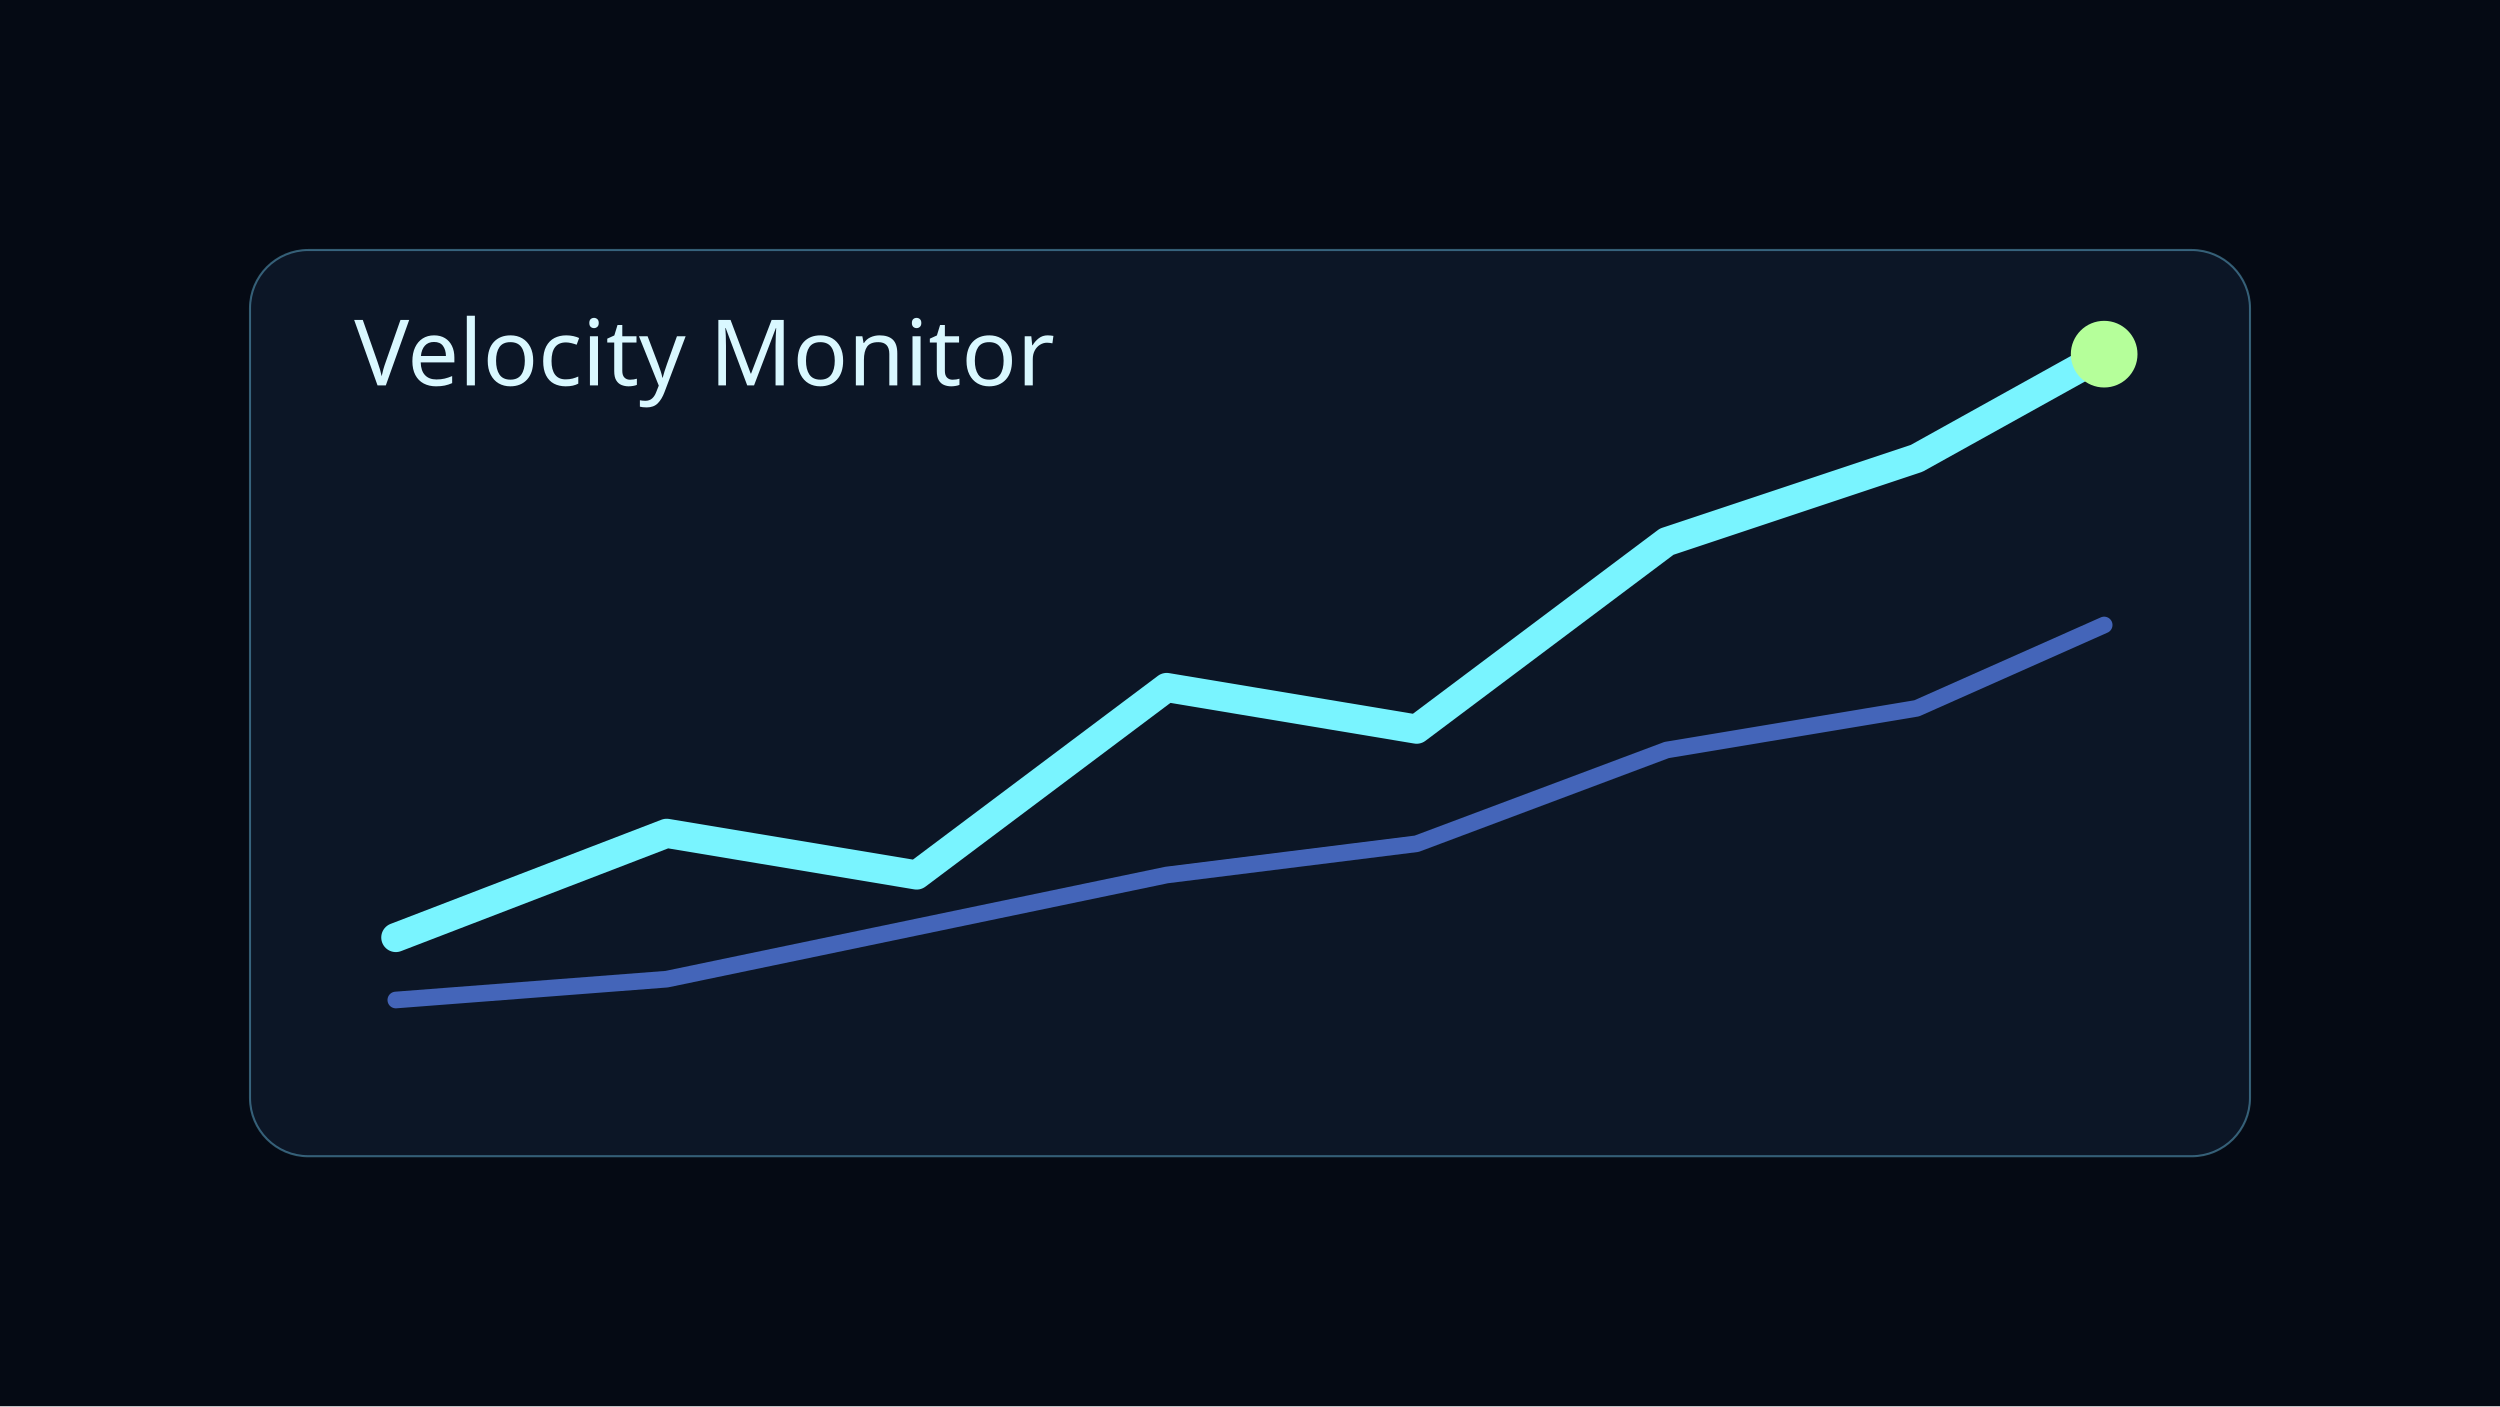
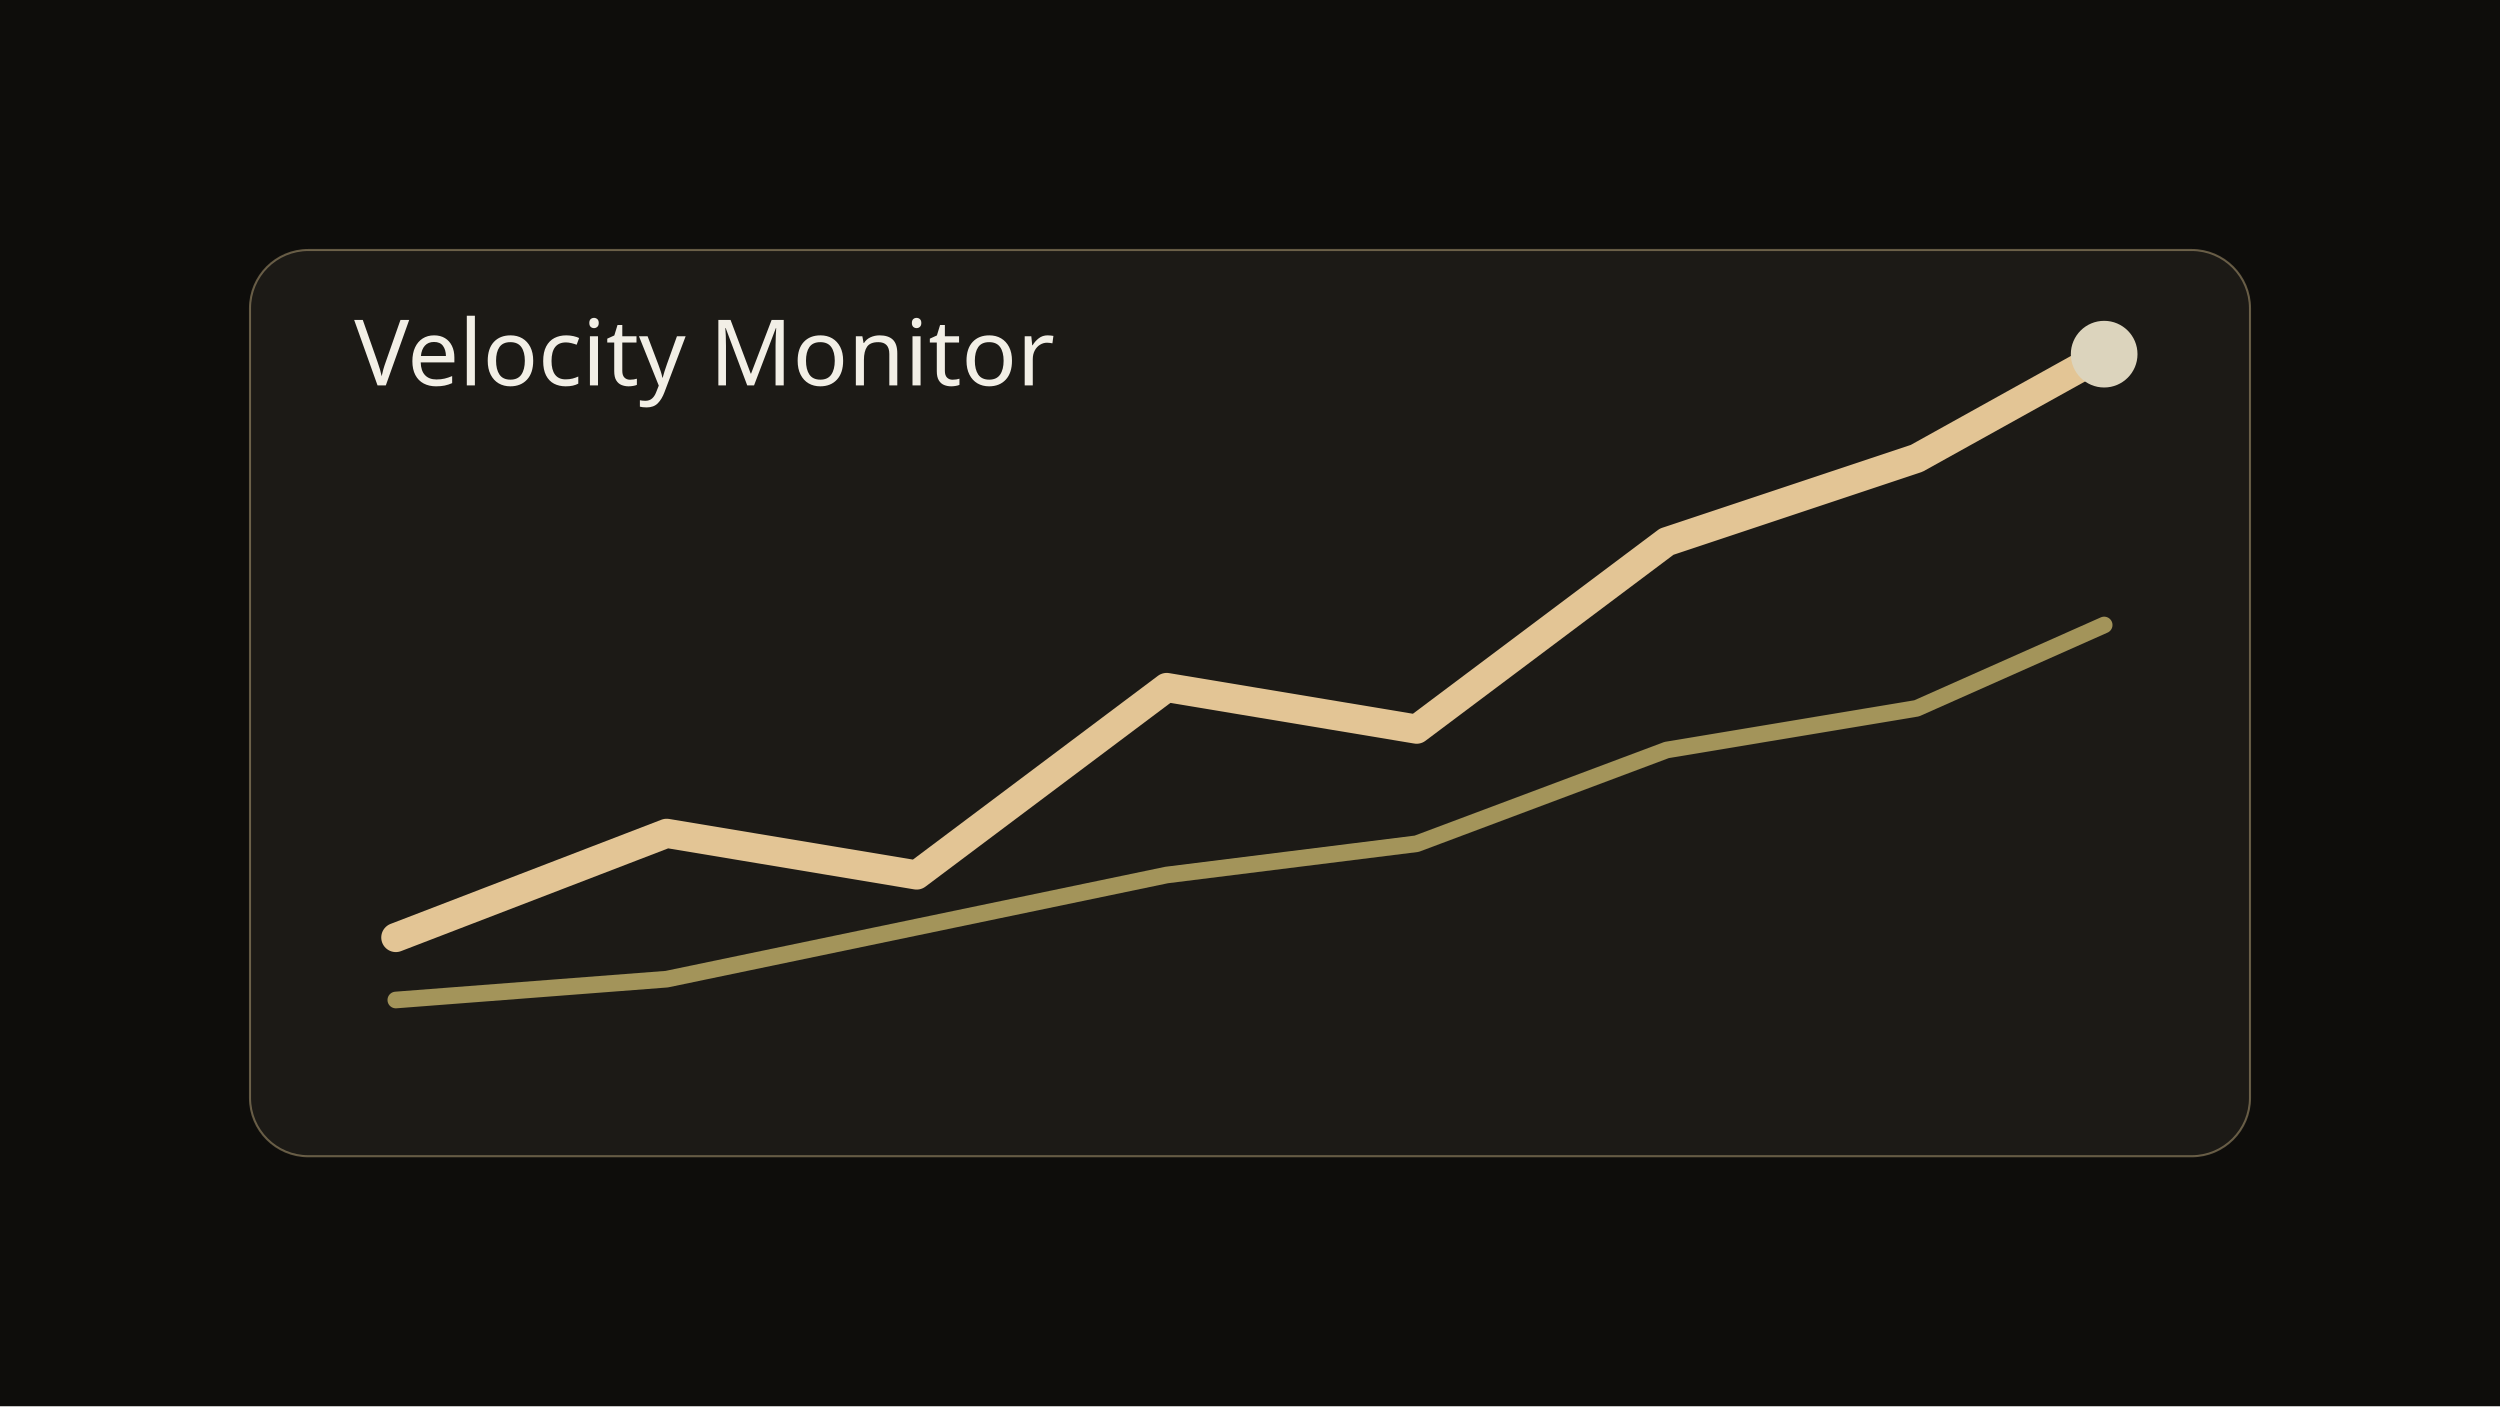
<svg xmlns="http://www.w3.org/2000/svg" viewBox="0 0 1200 675" role="img" aria-label="Velocity Monitor visual">
-   <rect width="1200" height="675" fill="#050a14" />
-   <rect x="120" y="120" width="960" height="435" rx="28" fill="#0c1626" stroke="#7ad8ff" stroke-opacity="0.4" />
-   <polyline points="190,450 320,400 440,420 560,330 680,350 800,260 920,220 1010,170" fill="none" stroke="#79f4ff" stroke-width="14" stroke-linecap="round" stroke-linejoin="round" />
-   <polyline points="190,480 320,470 440,445 560,420 680,405 800,360 920,340 1010,300" fill="none" stroke="#4a6ec9" stroke-width="8" stroke-linecap="round" stroke-linejoin="round" opacity="0.9" />
-   <circle cx="1010" cy="170" r="16" fill="#b5ff9a" />
-   <text x="170" y="185" fill="#d9f8ff" font-size="44" font-family="Outfit, sans-serif">Velocity Monitor</text>
+   <rect width="1200" height="675" fill="#0e0d0b" />
+   <rect x="120" y="120" width="960" height="435" rx="28" fill="#1c1a16" stroke="#e3ca96" stroke-opacity="0.4" />
+   <polyline points="190,450 320,400 440,420 560,330 680,350 800,260 920,220 1010,170" fill="none" stroke="#e3c595" stroke-width="14" stroke-linecap="round" stroke-linejoin="round" />
+   <polyline points="190,480 320,470 440,445 560,420 680,405 800,360 920,340 1010,300" fill="none" stroke="#b1a162" stroke-width="8" stroke-linecap="round" stroke-linejoin="round" opacity="0.9" />
+   <circle cx="1010" cy="170" r="16" fill="#dcd4bd" />
+   <text x="170" y="185" fill="#f2efe6" font-size="44" font-family="Outfit, sans-serif">Velocity Monitor</text>
</svg>
